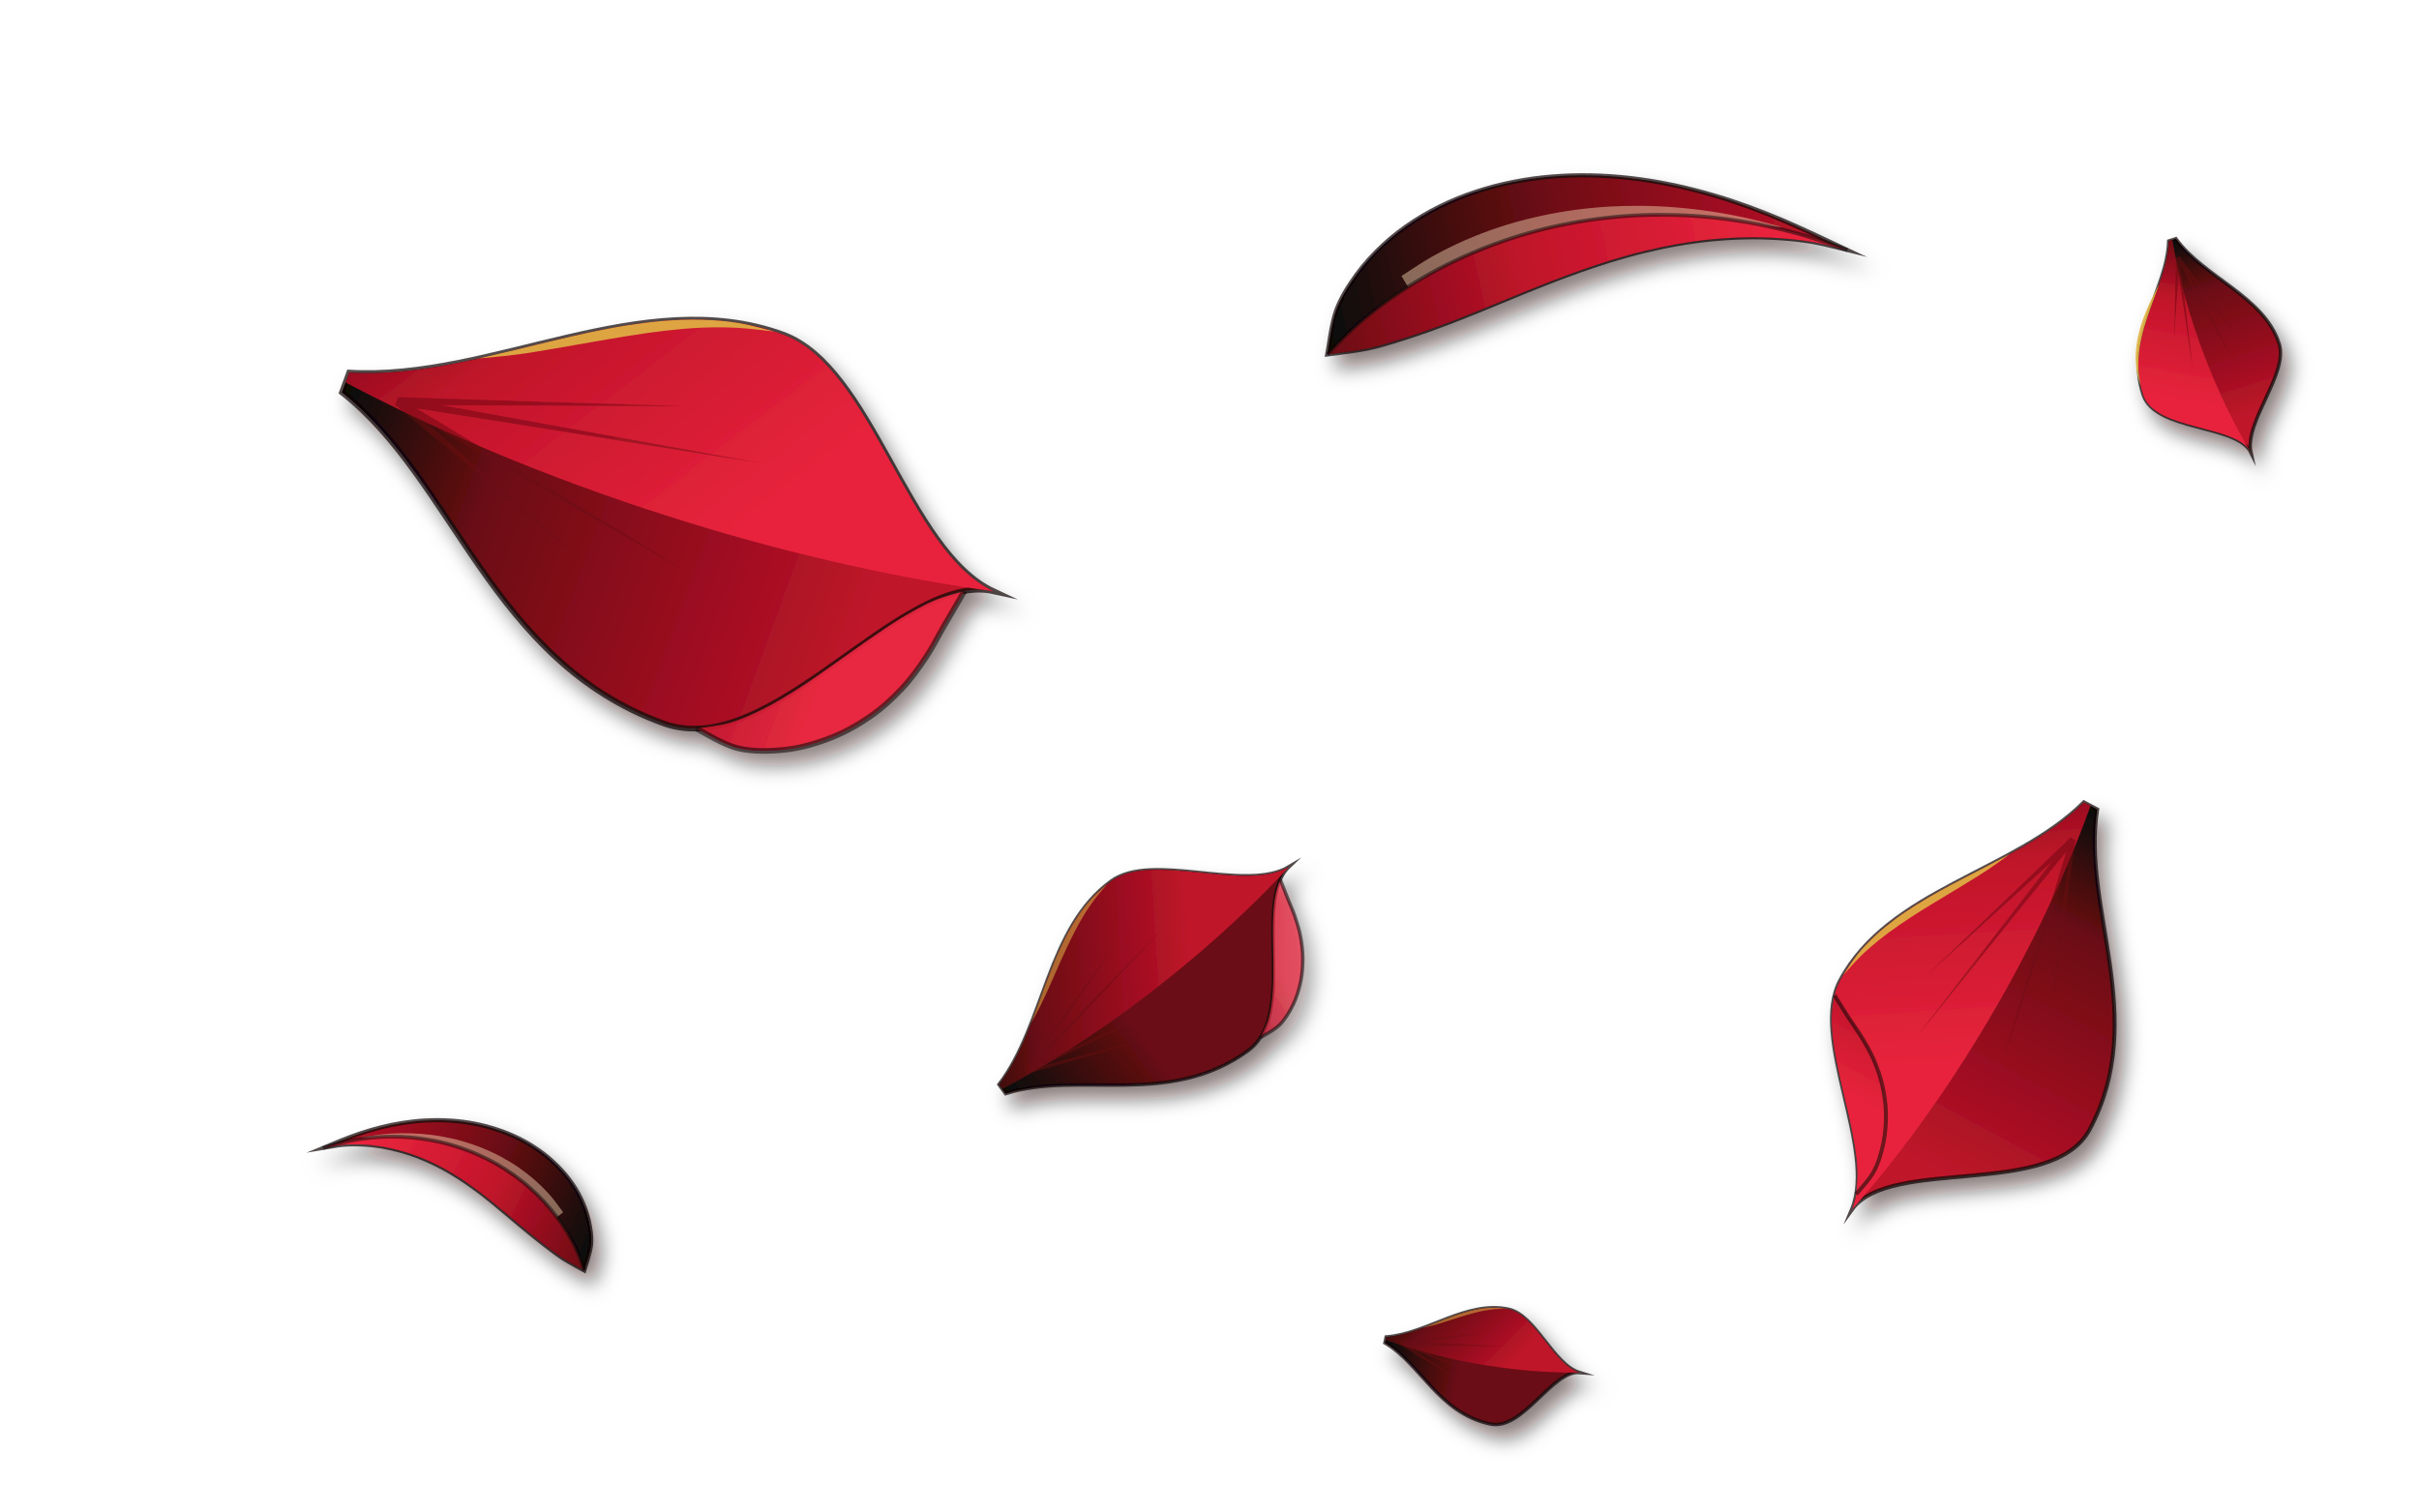
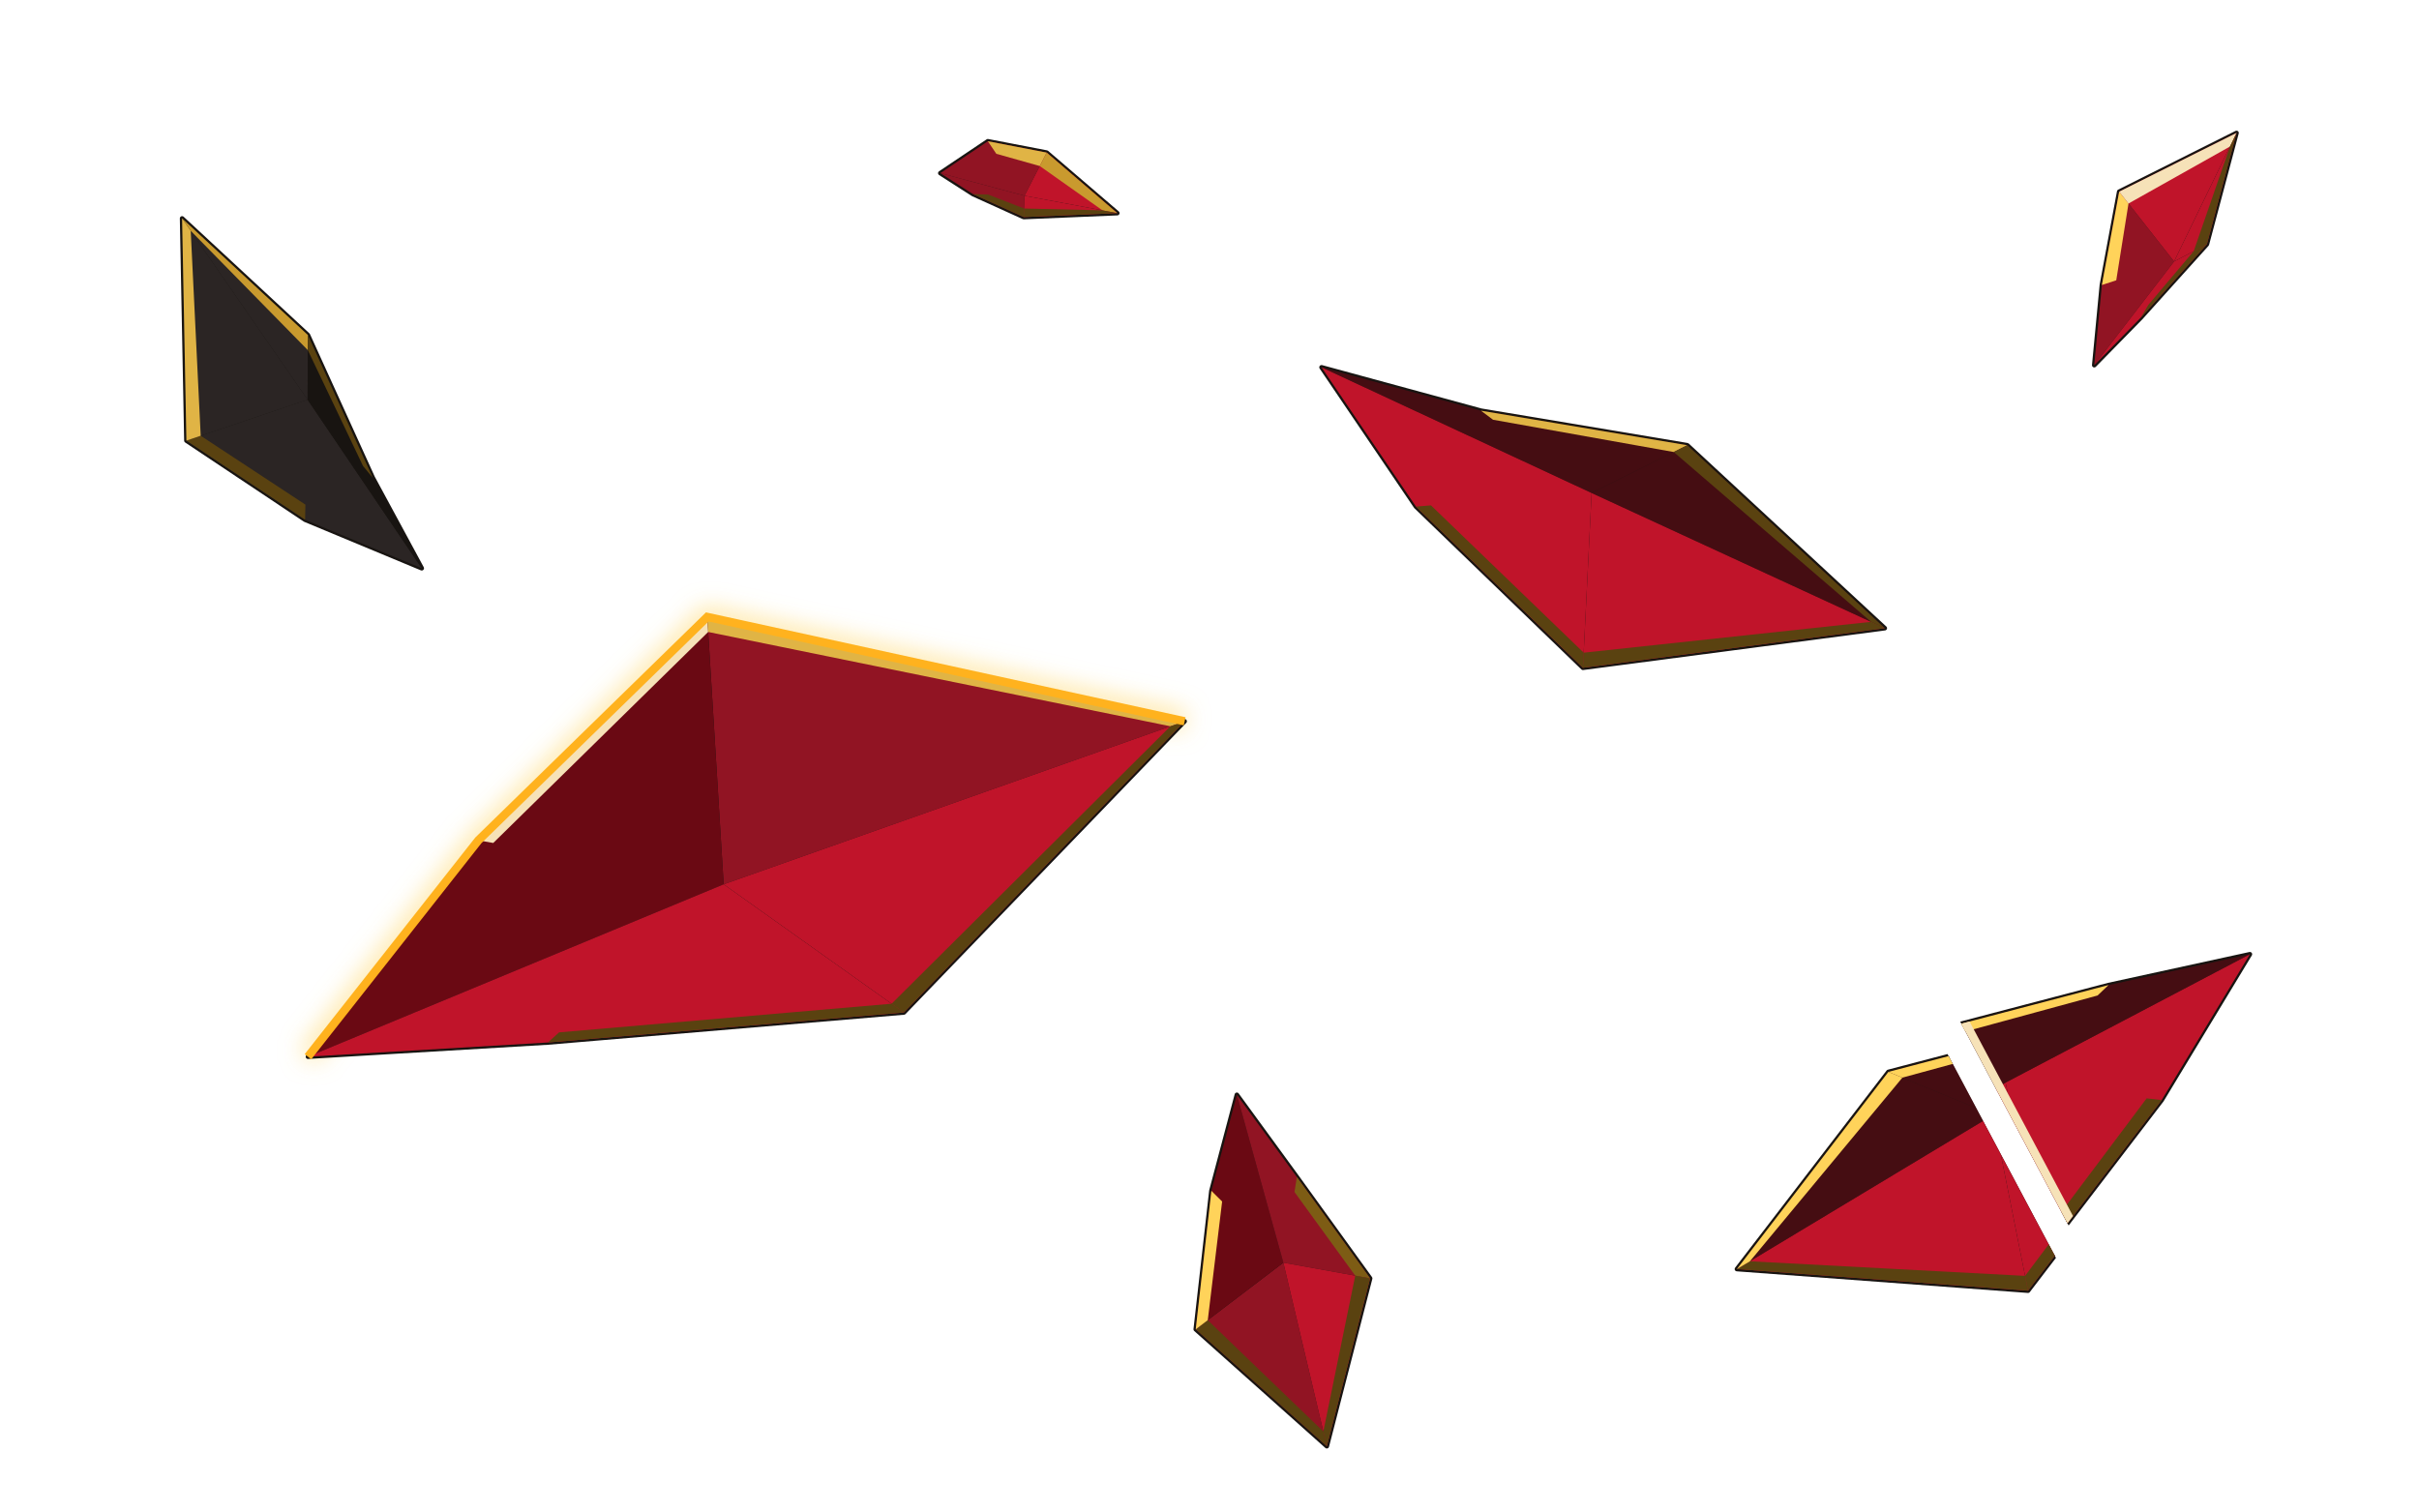
- <svg xmlns="http://www.w3.org/2000/svg" viewBox="0 0 320 200" width="320" height="200" fill="none">
+ <svg xmlns="http://www.w3.org/2000/svg" viewBox="0 0 320 200" width="320" height="200">
  <defs>
-     <linearGradient id="thornbound-petals-lit" x1="0" y1="0" x2="1" y2="0.2">
-       <stop offset="0" stop-color="#6a0913" />
-       <stop offset="0.3" stop-color="#c0142a" />
-       <stop offset="0.78" stop-color="#e8243c" />
-       <stop offset="1" stop-color="#e8243c" />
-     </linearGradient>
-     <linearGradient id="thornbound-petals-shd" x1="0" y1="0" x2="1" y2="0">
-       <stop offset="0" stop-color="#080706" />
-       <stop offset="0.25" stop-color="#6a0913" />
-       <stop offset="0.85" stop-color="#c0142a" />
-     </linearGradient>
-     <linearGradient id="thornbound-petals-litd" x1="0" y1="0" x2="1" y2="0.2">
-       <stop offset="0" stop-color="#080706" />
-       <stop offset="0.3" stop-color="#6a0913" />
-       <stop offset="0.8" stop-color="#c0142a" />
-     </linearGradient>
-     <linearGradient id="thornbound-petals-shdd" x1="0" y1="0" x2="1" y2="0">
-       <stop offset="0" stop-color="#080706" />
-       <stop offset="0.4" stop-color="#6a0913" />
-       <stop offset="1" stop-color="#6a0913" />
-     </linearGradient>
-     <linearGradient id="thornbound-petals-lip" x1="0" y1="0" x2="1" y2="0">
-       <stop offset="0" stop-color="#c0142a" />
-       <stop offset="0.5" stop-color="#e8243c" />
-       <stop offset="1" stop-color="#e8243c" />
-     </linearGradient>
-     <linearGradient id="thornbound-petals-back" x1="0" y1="0" x2="1" y2="0">
-       <stop offset="0" stop-color="#080706" />
-       <stop offset="0.45" stop-color="#6a0913" />
-       <stop offset="1" stop-color="#c0142a" />
-     </linearGradient>
-     <linearGradient id="thornbound-petals-face" x1="0" y1="0" x2="1" y2="0">
-       <stop offset="0" stop-color="#6a0913" />
-       <stop offset="0.4" stop-color="#c0142a" />
-       <stop offset="0.85" stop-color="#e8243c" />
-     </linearGradient>
-     <filter id="thornbound-petals-ds" x="-10%" y="-15%" width="125%" height="135%">
-       <feDropShadow dx="1.2" dy="1.8" stdDeviation="1.3" flood-color="#080706" flood-opacity="0.5" />
+     <filter id="thornbound-petals-glow" filterUnits="userSpaceOnUse" x="0" y="0" width="320" height="200">
+       <feGaussianBlur stdDeviation="1.6" />
    </filter>
+     <clipPath id="thornbound-petals-cut2a">
+       <path d="M170.11 -32.59L357.89 320.59L181.3 414.48L-6.48 61.3Z" />
+     </clipPath>
+     <clipPath id="thornbound-petals-cut2b">
+       <path d="M170.11 -32.59L357.89 320.59L534.48 226.7L346.7 -126.48Z" />
+     </clipPath>
+     <clipPath id="thornbound-petals-cut2p">
+       <path d="M297.63 126.26L285.96 145.56L269.96 166.49L231.45 163.63L251.49 137.54L278.93 130.34Z" />
+     </clipPath>
  </defs>
-   <g filter="url(#thornbound-petals-ds)">
-     <g transform="translate(88 66) rotate(20) translate(-45 0)">
-       <path d="M0 1.4L0-1.4C18-6.72 32.4-25.76 52.2-25.76C64.8-25.76 77.4-4.48 90-3.36C77.4-1.68 70.2 28 54.9 28C30.6 28 18 7.28 0 1.4Z" fill="url(#thornbound-petals-shd)" stroke="#080706" stroke-opacity="0.7" stroke-linejoin="miter" stroke-miterlimit="12" stroke-width="0.75" />
-       <path d="M0 0C32.4 4.48 66.6 1.79 90-3.36C77.4-4.48 64.8-25.76 52.2-25.76C32.4-25.76 18-6.72 0-1.4L0 0Z" fill="url(#thornbound-petals-lit)" />
-       <path d="M7.2-0.54L43.26-12.4L7.2 0.54ZM7.2-0.54L55.11-8.73L7.2 0.54ZM7.2-0.54L51.56 8.17L7.2 0.54ZM7.2-0.54L37.87 11.58L7.2 0.54Z" fill="#6a0913" fill-opacity="0.5" />
-       <path d="M15.47-9.01C16.18-9.47 18.29-10.85 19.7-11.78C21.11-12.71 22.52-13.67 23.93-14.59C25.34-15.52 26.75-16.45 28.18-17.34C29.61-18.22 31.04-19.09 32.5-19.89C33.95-20.68 35.41-21.45 36.9-22.12C38.39-22.79 39.9-23.41 41.44-23.92C42.98-24.43 44.53-24.87 46.13-25.17C47.73-25.47 50.2-25.64 51.02-25.74C50.22-25.54 47.8-25 46.25-24.53C44.71-24.06 43.24-23.52 41.77-22.92C40.31-22.32 38.88-21.64 37.45-20.93C36.02-20.22 34.6-19.45 33.17-18.66C31.75-17.88 30.32-17.05 28.88-16.22C27.43-15.39 25.98-14.54 24.51-13.71C23.04-12.88 21.57-12.02 20.06-11.24C18.56-10.45 16.24-9.38 15.47-9.01Z" fill="#e0b445" fill-opacity="0.9" />
-       <path d="M86.37-2.07C85.8-1.64 84.08-0.49 82.98 0.55C81.88 1.58 80.82 2.84 79.75 4.15C78.69 5.46 77.66 6.94 76.61 8.4C75.56 9.87 74.52 11.44 73.46 12.95C72.4 14.46 71.34 16.01 70.24 17.45C69.13 18.88 68.02 20.3 66.85 21.54C65.68 22.79 64.48 23.96 63.22 24.9C61.95 25.84 59.92 26.79 59.26 27.17C60.28 27.26 63.34 27.96 65.36 27.72C67.37 27.48 69.51 26.64 71.36 25.72C73.22 24.79 74.97 23.49 76.47 22.16C77.97 20.83 79.28 19.28 80.37 17.73C81.46 16.19 82.31 14.53 83.01 12.9C83.71 11.28 84.16 9.62 84.57 7.98C84.97 6.35 85.13 4.77 85.43 3.1C85.74 1.42 86.21-1.21 86.37-2.07Z" fill="url(#thornbound-petals-lip)" fill-opacity="0.95" />
-       <path d="M86.37-2.07C86.21-1.21 85.74 1.42 85.43 3.1C85.13 4.77 84.97 6.35 84.57 7.98C84.16 9.62 83.71 11.28 83.01 12.9C82.31 14.53 81.46 16.19 80.37 17.73C79.28 19.28 77.97 20.83 76.47 22.16C74.97 23.49 73.22 24.79 71.36 25.72C69.51 26.64 67.37 27.48 65.36 27.72C63.34 27.96 60.28 27.26 59.26 27.17" stroke="#080706" stroke-opacity="0.55" stroke-width="0.75" />
-     </g>
-     <g transform="translate(210 40) rotate(-12)">
-       <path d="M-35.1-0.41C-34.71-1.32-33.72-4.29-32.73-5.87C-31.73-7.45-30.46-8.71-29.16-9.9C-27.86-11.08-26.41-12.11-24.93-13C-23.44-13.9-21.85-14.65-20.24-15.27C-18.64-15.89-16.96-16.38-15.27-16.75C-13.59-17.12-11.86-17.36-10.14-17.5C-8.42-17.64-6.67-17.65-4.95-17.58C-3.23-17.51-1.5-17.32 0.2-17.06C1.9-16.8 3.59-16.44 5.24-16.01C6.89-15.58 8.53-15.07 10.12-14.5C11.71-13.93 13.28-13.29 14.8-12.6C16.33-11.91 17.82-11.16 19.27-10.38C20.73-9.6 22.14-8.76 23.52-7.9C24.9-7.04 26.24-6.14 27.55-5.23C28.86-4.31 30.12-3.36 31.38-2.42C32.64-1.48 34.48-0.06 35.1 0.41C34.41 0.08 32.34-0.99 30.92-1.57C29.49-2.14 28.02-2.62 26.54-3.04C25.07-3.46 23.57-3.81 22.08-4.09C20.59-4.38 19.08-4.59 17.59-4.76C16.09-4.92 14.6-5.02 13.11-5.07C11.63-5.12 10.15-5.11 8.68-5.07C7.22-5.03 5.76-4.93 4.32-4.81C2.89-4.69 1.46-4.52 0.05-4.34C-1.36-4.16-2.76-3.94-4.14-3.72C-5.53-3.5-6.9-3.25-8.27-3.01C-9.64-2.76-11-2.5-12.37-2.26C-13.73-2.01-15.09-1.76-16.48-1.53C-17.86-1.3-19.24-1.07-20.67-0.88C-22.1-0.68-23.54-0.5-25.04-0.36C-26.55-0.23-28.04-0.05-29.72-0.06C-31.4-0.07-34.21-0.35-35.1-0.41Z" fill="url(#thornbound-petals-back)" stroke="#080706" stroke-opacity="0.7" stroke-linejoin="miter" stroke-miterlimit="12" stroke-width="0.55" />
-       <path d="M-35.1-0.41C-34.46-0.83-32.56-2.18-31.22-2.96C-29.89-3.75-28.5-4.47-27.1-5.13C-25.7-5.79-24.26-6.4-22.8-6.94C-21.34-7.49-19.86-7.97-18.36-8.4C-16.86-8.83-15.34-9.19-13.82-9.5C-12.29-9.81-10.75-10.06-9.2-10.25C-7.66-10.44-6.1-10.58-4.55-10.65C-2.99-10.73-1.43-10.74 0.12-10.7C1.68-10.66 3.24-10.56 4.78-10.41C6.33-10.26 7.87-10.05 9.4-9.79C10.93-9.52 12.45-9.2 13.96-8.83C15.46-8.47 16.96-8.04 18.43-7.57C19.9-7.1 21.36-6.57 22.8-6C24.24-5.43 25.65-4.8 27.05-4.13C28.44-3.47 29.81-2.75 31.15-1.99C32.49-1.24 34.45 0.01 35.1 0.41C34.41 0.08 32.34-0.99 30.92-1.57C29.49-2.14 28.02-2.62 26.54-3.04C25.07-3.46 23.57-3.81 22.08-4.09C20.59-4.38 19.08-4.59 17.59-4.76C16.09-4.92 14.6-5.02 13.11-5.07C11.63-5.12 10.15-5.11 8.68-5.07C7.22-5.03 5.76-4.93 4.32-4.81C2.89-4.69 1.46-4.52 0.05-4.34C-1.36-4.16-2.76-3.94-4.14-3.72C-5.53-3.5-6.9-3.25-8.27-3.01C-9.64-2.76-11-2.5-12.37-2.26C-13.73-2.01-15.09-1.76-16.48-1.53C-17.86-1.3-19.24-1.07-20.67-0.88C-22.1-0.68-23.54-0.5-25.04-0.36C-26.55-0.23-28.04-0.05-29.72-0.06C-31.4-0.07-34.21-0.35-35.1-0.41Z" fill="url(#thornbound-petals-face)" />
-       <path d="M-23.35-8.52C-22.6-8.8-20.38-9.71-18.85-10.19C-17.32-10.66-15.76-11.06-14.2-11.39C-12.63-11.71-11.04-11.96-9.45-12.14C-7.85-12.32-6.25-12.42-4.65-12.45C-3.05-12.49-1.45-12.45 0.14-12.36C1.74-12.26 3.33-12.09 4.9-11.87C6.47-11.64 8.04-11.35 9.59-11.01C11.13-10.67 12.67-10.27 14.18-9.81C15.69-9.36 17.18-8.85 18.65-8.3C20.12-7.75 21.57-7.14 22.99-6.49C24.41-5.85 26.48-4.76 27.18-4.42C26.34-4.45 24.24-5.43 22.8-6C21.36-6.57 19.9-7.1 18.43-7.57C16.96-8.04 15.46-8.47 13.96-8.83C12.45-9.2 10.93-9.52 9.4-9.79C7.87-10.05 6.33-10.26 4.78-10.41C3.24-10.56 1.68-10.66 0.12-10.7C-1.43-10.74-2.99-10.73-4.55-10.65C-6.1-10.58-7.66-10.44-9.2-10.25C-10.75-10.06-12.29-9.81-13.82-9.5C-15.34-9.19-16.86-8.83-18.36-8.4C-19.86-7.97-22.06-7.18-22.8-6.94Z" fill="#f6e2b8" fill-opacity="0.45" />
-       <path d="M-35.1-0.41C-34.46-0.83-32.56-2.18-31.22-2.96C-29.89-3.75-28.5-4.47-27.1-5.13C-25.7-5.79-24.26-6.4-22.8-6.94C-21.34-7.49-19.86-7.97-18.36-8.4C-16.86-8.83-15.34-9.19-13.82-9.5C-12.29-9.81-10.75-10.06-9.2-10.25C-7.66-10.44-6.1-10.58-4.55-10.65C-2.99-10.73-1.43-10.74 0.12-10.7C1.68-10.66 3.24-10.56 4.78-10.41C6.33-10.26 7.87-10.05 9.4-9.79C10.93-9.52 12.45-9.2 13.96-8.83C15.46-8.47 16.96-8.04 18.43-7.57C19.9-7.1 21.36-6.57 22.8-6C24.24-5.43 25.65-4.8 27.05-4.13C28.44-3.47 29.81-2.75 31.15-1.99C32.49-1.24 34.45 0.01 35.1 0.41" stroke="#080706" stroke-opacity="0.5" stroke-width="0.5" />
-     </g>
-     <g transform="translate(262 134) rotate(118) scale(1 -1) translate(-31 0)">
-       <path d="M0 1L0-1C12.4-4.8 22.32-18.4 35.96-18.4C44.64-18.4 53.32-3.6 62-2.8C53.32-1.6 48.36 20 37.82 20C21.08 20 12.4 5.2 0 1Z" fill="url(#thornbound-petals-shd)" stroke="#080706" stroke-opacity="0.7" stroke-linejoin="miter" stroke-miterlimit="12" stroke-width="0.52" />
-       <path d="M0 0C22.32 3.2 45.88 1.16 62-2.8C53.32-3.6 44.64-18.4 35.96-18.4C22.32-18.4 12.4-4.8 0-1L0 0Z" fill="url(#thornbound-petals-lit)" />
-       <path d="M4.96-0.37L29.8-8.54L4.96 0.37ZM4.96-0.37L37.97-6.01L4.96 0.37ZM4.96-0.37L35.52 5.63L4.96 0.37ZM4.96-0.37L26.09 7.98L4.96 0.37Z" fill="#6a0913" fill-opacity="0.5" />
-       <path d="M10.66-6.43C11.14-6.76 12.6-7.75 13.57-8.41C14.54-9.08 15.51-9.76 16.48-10.42C17.46-11.08 18.43-11.75 19.41-12.38C20.4-13.01 21.38-13.63 22.39-14.2C23.39-14.77 24.4-15.32 25.42-15.8C26.45-16.28 27.49-16.72 28.55-17.09C29.61-17.45 30.68-17.76 31.78-17.98C32.88-18.19 34.58-18.32 35.15-18.38C34.6-18.24 32.93-17.86 31.87-17.52C30.81-17.19 29.8-16.8 28.79-16.37C27.79-15.94 26.81-15.46 25.82-14.95C24.84-14.45 23.87-13.9 22.88-13.34C21.9-12.78 20.92-12.18 19.92-11.59C18.93-11 17.93-10.39 16.91-9.8C15.9-9.2 14.88-8.59 13.84-8.03C12.79-7.47 11.19-6.7 10.66-6.43Z" fill="#e0b445" fill-opacity="0.9" />
-       <path d="M38.04-18.13C38.5-17.95 39.87-17.52 40.78-17.06C41.69-16.6 42.6-16 43.51-15.37C44.42-14.73 45.33-13.99 46.25-13.25C47.16-12.5 48.07-11.69 48.98-10.9C49.89-10.11 50.8-9.29 51.71-8.53C52.63-7.76 53.54-7 54.45-6.33C55.36-5.65 56.27-5.01 57.18-4.5C58.09-3.99 59.46-3.45 59.92-3.25C59.28-3.14 57.38-2.59 56.09-2.6C54.8-2.61 53.42-2.91 52.17-3.28C50.92-3.65 49.68-4.22 48.58-4.83C47.48-5.45 46.46-6.21 45.55-6.99C44.65-7.77 43.86-8.64 43.15-9.52C42.45-10.4 41.87-11.33 41.31-12.26C40.74-13.2 40.32-14.14 39.77-15.12C39.23-16.09 38.33-17.63 38.04-18.13Z" fill="url(#thornbound-petals-lip)" fill-opacity="0.95" />
-       <path d="M38.04-18.13C38.33-17.63 39.23-16.09 39.77-15.12C40.32-14.14 40.74-13.2 41.31-12.26C41.87-11.33 42.45-10.4 43.15-9.52C43.86-8.64 44.65-7.77 45.55-6.99C46.46-6.21 47.48-5.45 48.58-4.83C49.68-4.22 50.92-3.65 52.17-3.28C53.42-2.91 54.8-2.61 56.09-2.6C57.38-2.59 59.28-3.14 59.92-3.25" stroke="#080706" stroke-opacity="0.55" stroke-width="0.52" />
-     </g>
-     <g transform="translate(152 130) rotate(-36) translate(-24 0)">
-       <path d="M0 0.75L0-0.75C9.6-3.6 17.28-13.8 27.84-13.8C34.56-13.8 41.28-2.1 48-1.5C41.28-0.6 37.44 15 29.28 15C16.32 15 9.6 3.9 0 0.75Z" fill="url(#thornbound-petals-shdd)" stroke="#080706" stroke-opacity="0.7" stroke-linejoin="miter" stroke-miterlimit="12" stroke-width="0.45" />
-       <path d="M0 0C17.28 2.4 35.52 1.05 48-1.5C41.28-2.1 34.56-13.8 27.84-13.8C17.28-13.8 9.6-3.6 0-0.75L0 0Z" fill="url(#thornbound-petals-litd)" />
-       <path d="M3.84-0.29L23.07-6.62L3.84 0.29ZM3.84-0.29L29.39-4.66L3.84 0.29ZM3.84-0.29L27.5 4.36L3.84 0.29ZM3.84-0.29L20.2 6.17L3.84 0.29Z" fill="#6a0913" fill-opacity="0.5" />
-       <path d="M8.25-4.83C8.63-5.07 9.76-5.81 10.51-6.31C11.26-6.81 12.01-7.32 12.76-7.82C13.52-8.31 14.27-8.81 15.03-9.29C15.79-9.76 16.56-10.23 17.33-10.65C18.11-11.08 18.89-11.49 19.68-11.85C20.48-12.21 21.28-12.54 22.1-12.82C22.92-13.09 23.75-13.32 24.6-13.48C25.45-13.64 26.78-13.74 27.21-13.79C26.79-13.68 25.49-13.39 24.67-13.14C23.85-12.89 23.06-12.6 22.28-12.28C21.5-11.96 20.74-11.59 19.98-11.21C19.21-10.83 18.46-10.42 17.7-10C16.93-9.58 16.17-9.13 15.4-8.69C14.63-8.25 13.86-7.79 13.08-7.34C12.29-6.9 11.51-6.44 10.7-6.02C9.9-5.6 8.66-5.02 8.25-4.83Z" fill="#e0b445" fill-opacity="0.55" />
-       <path d="M46.06-0.82C45.76-0.59 44.84 0.01 44.26 0.56C43.67 1.11 43.1 1.77 42.54 2.46C41.97 3.15 41.42 3.93 40.86 4.7C40.3 5.47 39.75 6.3 39.18 7.09C38.61 7.88 38.05 8.7 37.46 9.45C36.87 10.2 36.28 10.95 35.65 11.61C35.03 12.26 34.39 12.88 33.72 13.37C33.04 13.86 31.96 14.36 31.61 14.56C32.12 14.58 33.68 14.85 34.7 14.69C35.72 14.52 36.8 14.06 37.74 13.56C38.68 13.05 39.57 12.37 40.34 11.66C41.11 10.96 41.79 10.14 42.37 9.33C42.95 8.52 43.42 7.65 43.82 6.8C44.21 5.96 44.5 5.1 44.76 4.25C45.02 3.41 45.17 2.6 45.39 1.75C45.61 0.91 45.95-0.39 46.06-0.82Z" fill="url(#thornbound-petals-lip)" fill-opacity="0.7" />
-       <path d="M46.06-0.82C45.95-0.39 45.61 0.91 45.39 1.75C45.17 2.6 45.02 3.41 44.76 4.25C44.5 5.1 44.21 5.96 43.82 6.8C43.42 7.65 42.95 8.52 42.37 9.33C41.79 10.14 41.11 10.96 40.34 11.66C39.57 12.37 38.68 13.05 37.74 13.56C36.8 14.06 35.72 14.52 34.7 14.69C33.68 14.85 32.12 14.58 31.61 14.56" stroke="#080706" stroke-opacity="0.55" stroke-width="0.45" />
-     </g>
-     <g transform="translate(60 160) rotate(206) scale(1 -1)">
-       <path d="M-19.08-0.3C-18.97-0.88-18.79-2.74-18.4-3.77C-18.01-4.8-17.38-5.66-16.74-6.48C-16.09-7.29-15.32-8.02-14.51-8.66C-13.7-9.3-12.81-9.85-11.89-10.31C-10.97-10.77-9.99-11.14-9-11.43C-8.02-11.73-6.99-11.93-5.97-12.05C-4.95-12.18-3.9-12.22-2.88-12.19C-1.85-12.16-0.82-12.05 0.19-11.88C1.19-11.72 2.19-11.48 3.16-11.19C4.13-10.9 5.07-10.55 5.99-10.15C6.9-9.76 7.79-9.31 8.65-8.83C9.5-8.35 10.32-7.82 11.11-7.27C11.9-6.72 12.65-6.14 13.37-5.53C14.09-4.93 14.77-4.3 15.43-3.66C16.09-3.02 16.71-2.35 17.32-1.69C17.92-1.03 18.79-0.03 19.08 0.3C18.72 0.05 17.68-0.77 16.94-1.22C16.19-1.67 15.4-2.06 14.61-2.4C13.82-2.75 13-3.04 12.19-3.29C11.37-3.53 10.54-3.73 9.71-3.88C8.89-4.04 8.06-4.15 7.24-4.22C6.42-4.29 5.6-4.32 4.79-4.32C3.98-4.32 3.18-4.28 2.39-4.21C1.6-4.15 0.83-4.05 0.06-3.94C-0.7-3.83-1.46-3.69-2.2-3.55C-2.95-3.4-3.68-3.23-4.41-3.06C-5.14-2.89-5.85-2.71-6.58-2.53C-7.31-2.35-8.02-2.16-8.76-1.98C-9.49-1.8-10.23-1.62-11-1.45C-11.76-1.27-12.54-1.1-13.36-0.94C-14.19-0.78-15-0.6-15.96-0.49C-16.91-0.38-18.56-0.33-19.08-0.3Z" fill="url(#thornbound-petals-back)" stroke="#080706" stroke-opacity="0.7" stroke-linejoin="miter" stroke-miterlimit="12" stroke-width="0.55" />
-       <path d="M-19.08-0.3C-18.76-0.6-17.85-1.56-17.18-2.13C-16.5-2.7-15.79-3.22-15.05-3.71C-14.31-4.2-13.54-4.65-12.75-5.05C-11.97-5.46-11.15-5.82-10.32-6.15C-9.5-6.47-8.65-6.75-7.79-6.98C-6.94-7.22-6.06-7.41-5.19-7.56C-4.31-7.7-3.42-7.81-2.54-7.87C-1.65-7.93-0.76-7.94 0.12-7.91C1.01-7.89 1.9-7.81 2.77-7.7C3.65-7.59 4.53-7.43 5.39-7.24C6.25-7.04 7.1-6.8 7.94-6.52C8.78-6.25 9.61-5.93 10.41-5.58C11.22-5.23 12.01-4.83 12.78-4.41C13.55-3.98 14.3-3.52 15.02-3.03C15.75-2.54 16.45-2.01 17.13-1.45C17.8-0.9 18.76 0.01 19.08 0.3C18.72 0.05 17.68-0.77 16.94-1.22C16.19-1.67 15.4-2.06 14.61-2.4C13.82-2.75 13-3.04 12.19-3.29C11.37-3.53 10.54-3.73 9.71-3.88C8.89-4.04 8.06-4.15 7.24-4.22C6.42-4.29 5.6-4.32 4.79-4.32C3.98-4.32 3.18-4.28 2.39-4.21C1.6-4.15 0.83-4.05 0.06-3.94C-0.7-3.83-1.46-3.69-2.2-3.55C-2.95-3.4-3.68-3.23-4.41-3.06C-5.14-2.89-5.85-2.71-6.58-2.53C-7.31-2.35-8.02-2.16-8.76-1.98C-9.49-1.8-10.23-1.62-11-1.45C-11.76-1.27-12.54-1.1-13.36-0.94C-14.19-0.78-15-0.6-15.96-0.49C-16.91-0.38-18.56-0.33-19.08-0.3Z" fill="url(#thornbound-petals-face)" />
-       <path d="M-13.21-5.99C-12.8-6.2-11.58-6.87-10.73-7.23C-9.88-7.59-9-7.89-8.11-8.14C-7.22-8.39-6.3-8.58-5.39-8.73C-4.48-8.87-3.55-8.95-2.63-8.99C-1.71-9.03-0.78-9.01 0.14-8.95C1.06-8.88 1.97-8.77 2.87-8.61C3.78-8.45 4.67-8.24 5.55-7.99C6.42-7.75 7.28-7.45 8.13-7.12C8.97-6.79 9.79-6.42 10.59-6.02C11.39-5.62 12.18-5.17 12.93-4.7C13.69-4.23 14.76-3.44 15.13-3.19C14.65-3.26 13.55-3.98 12.78-4.41C12.01-4.83 11.22-5.23 10.41-5.58C9.61-5.93 8.78-6.25 7.94-6.52C7.1-6.8 6.25-7.04 5.39-7.24C4.53-7.43 3.65-7.59 2.77-7.7C1.9-7.81 1.01-7.89 0.12-7.91C-0.76-7.94-1.65-7.93-2.54-7.87C-3.42-7.81-4.31-7.7-5.19-7.56C-6.06-7.41-6.94-7.22-7.79-6.98C-8.65-6.75-9.5-6.47-10.32-6.15C-11.15-5.82-12.35-5.24-12.75-5.05Z" fill="#f6e2b8" fill-opacity="0.45" />
-       <path d="M-19.08-0.3C-18.76-0.6-17.85-1.56-17.18-2.13C-16.5-2.7-15.79-3.22-15.05-3.71C-14.31-4.2-13.54-4.65-12.75-5.05C-11.97-5.46-11.15-5.82-10.32-6.15C-9.5-6.47-8.65-6.75-7.79-6.98C-6.94-7.22-6.06-7.41-5.19-7.56C-4.31-7.7-3.42-7.81-2.54-7.87C-1.65-7.93-0.76-7.94 0.12-7.91C1.01-7.89 1.9-7.81 2.77-7.7C3.65-7.59 4.53-7.43 5.39-7.24C6.25-7.04 7.1-6.8 7.94-6.52C8.78-6.25 9.61-5.93 10.41-5.58C11.22-5.23 12.01-4.83 12.78-4.41C13.55-3.98 14.3-3.52 15.02-3.03C15.75-2.54 16.45-2.01 17.13-1.45C17.8-0.9 18.76 0.01 19.08 0.3" stroke="#080706" stroke-opacity="0.5" stroke-width="0.5" />
-     </g>
-     <g transform="translate(292 46) rotate(72) translate(-15 0)">
-       <path d="M0 0.5L0-0.5C6-2.4 10.8-9.2 17.4-9.2C21.6-9.2 25.8-1.6 30-1.2C25.8-0.6 23.4 10 18.3 10C10.2 10 6 2.6 0 0.5Z" fill="url(#thornbound-petals-shd)" stroke="#080706" stroke-opacity="0.7" stroke-linejoin="miter" stroke-miterlimit="12" stroke-width="0.45" />
-       <path d="M0 0C10.8 1.6 22.2 0.64 30-1.2C25.8-0.6 23.4 10 18.3 10C10.2 10 6 2.6 0 0.5L0 0Z" fill="url(#thornbound-petals-lit)" />
-       <path d="M2.4-0.25L14.42-4.13L2.4 0.25ZM2.4-0.25L18.37-2.91L2.4 0.25ZM2.4-0.25L17.19 2.72L2.4 0.25ZM2.4-0.25L12.62 3.86L2.4 0.25Z" fill="#6a0913" fill-opacity="0.5" />
-       <path d="M17.11 9.95C16.81 9.9 15.88 9.78 15.3 9.65C14.72 9.51 14.16 9.33 13.61 9.12C13.06 8.91 12.54 8.67 12.03 8.41C11.51 8.14 11.02 7.85 10.53 7.55C10.05 7.24 9.57 6.92 9.11 6.58C8.64 6.25 8.19 5.9 7.73 5.56C7.28 5.21 6.84 4.86 6.39 4.51C5.95 4.16 5.29 3.65 5.07 3.48C5.26 3.68 5.84 4.29 6.25 4.69C6.66 5.09 7.07 5.48 7.5 5.86C7.93 6.24 8.37 6.61 8.83 6.97C9.29 7.32 9.77 7.66 10.27 7.97C10.76 8.28 11.28 8.57 11.81 8.82C12.35 9.07 12.9 9.3 13.47 9.47C14.05 9.65 14.64 9.79 15.25 9.87C15.85 9.95 16.8 9.93 17.11 9.95Z" fill="#e0b445" fill-opacity="0.9" />
-     </g>
-     <g transform="translate(196 180) rotate(12) translate(-13 0)">
-       <path d="M0 0.4L0-0.4C5.2-1.92 9.36-7.36 15.08-7.36C18.72-7.36 22.36-1.44 26-1.12C22.36-0.64 20.28 8 15.86 8C8.84 8 5.2 2.08 0 0.4Z" fill="url(#thornbound-petals-shdd)" stroke="#080706" stroke-opacity="0.7" stroke-linejoin="miter" stroke-miterlimit="12" stroke-width="0.45" />
-       <path d="M0 0C9.36 1.28 19.24 0.46 26-1.12C22.36-1.44 18.72-7.36 15.08-7.36C9.36-7.36 5.2-1.92 0-0.4L0 0Z" fill="url(#thornbound-petals-litd)" />
-       <path d="M2.08-0.25L12.5-3.58L2.08 0.25ZM2.08-0.25L15.92-2.52L2.08 0.25ZM2.08-0.25L14.89 2.36L2.08 0.25ZM2.08-0.25L10.94 3.34L2.08 0.25Z" fill="#6a0913" fill-opacity="0.5" />
-       <path d="M4.47-2.57C4.67-2.71 5.28-3.1 5.69-3.36C6.1-3.63 6.5-3.9 6.91-4.17C7.32-4.43 7.73-4.7 8.14-4.95C8.55-5.21 8.97-5.45 9.39-5.68C9.81-5.91 10.23-6.13 10.66-6.32C11.09-6.51 11.53-6.69 11.97-6.84C12.42-6.98 12.87-7.1 13.33-7.19C13.79-7.28 14.5-7.33 14.74-7.35C14.51-7.3 13.81-7.14 13.36-7.01C12.92-6.87 12.49-6.72 12.07-6.55C11.64-6.38 11.23-6.18 10.82-5.98C10.4-5.78 9.99-5.55 9.58-5.33C9.17-5.11 8.76-4.87 8.34-4.63C7.92-4.4 7.5-4.15 7.08-3.92C6.65-3.68 6.23-3.43 5.79-3.21C5.36-2.99 4.69-2.68 4.47-2.57Z" fill="#e0b445" fill-opacity="0.55" />
+   <path fill="none" stroke="#ffd35a" stroke-width="2.4" opacity="0.6" filter="url(#thornbound-petals-glow)" d="M40.74 139.82L63.28 111.19L93.56 81.63L156.71 95.44" />
+   <path fill="#181411" stroke="#181411" stroke-width="0.6" stroke-linejoin="round" d="M40.74 139.82L63.28 111.19L93.56 81.63L156.71 95.44L119.57 133.97L72.48 137.94Z" />
+   <path fill="#c0142a" fill-opacity="0.72" d="M95.73 117.01L93.56 81.63L156.71 95.44Z" />
+   <path fill="#6a0913" d="M40.74 139.82L63.28 111.19L93.56 81.63L95.73 117.01Z" />
+   <path fill="#c0142a" d="M95.73 117.01L156.71 95.44L119.57 133.97Z" />
+   <path fill="#c0142a" d="M40.74 139.82L95.73 117.01L119.57 133.97L72.48 137.94Z" />
+   <path fill="#f6e2b8" d="M63.28 111.19L93.56 81.63L93.68 83.62L65.25 111.54Z" />
+   <path fill="#e0b445" d="M93.56 81.63L156.71 95.44L154.83 96.1L93.68 83.62Z" />
+   <path fill="#5a4210" d="M156.71 95.44L119.57 133.97L117.95 132.81L154.83 96.1Z" />
+   <path fill="#5a4210" d="M119.57 133.97L72.48 137.94L73.96 136.6L117.95 132.81Z" />
+   <path fill="none" stroke="#ffb21e" stroke-width="1.1" d="M40.74 139.82L63.28 111.19L93.56 81.63L156.71 95.44" />
+   <path fill="#181411" stroke="#181411" stroke-width="0.6" stroke-linejoin="round" d="M174.82 48.6L195.91 54.34L223.2 58.91L249.33 83.12L209.4 88.36L187.31 67.03Z" />
+   <path fill="#c0142a" d="M210.55 65.23L249.33 83.12L209.4 88.36Z" />
+   <path fill="#c0142a" d="M174.82 48.6L210.55 65.23L209.4 88.36L187.31 67.03Z" />
+   <path fill="#6a0913" fill-opacity="0.55" d="M210.55 65.23L223.2 58.91L249.33 83.12Z" />
+   <path fill="#6a0913" fill-opacity="0.55" d="M174.82 48.6L195.91 54.34L223.2 58.91L210.55 65.23Z" />
+   <path fill="#e0b445" d="M195.91 54.34L223.2 58.91L221.41 59.81L197.51 55.54Z" />
+   <path fill="#5a4210" d="M223.2 58.91L249.33 83.12L247.52 82.28L221.41 59.81Z" />
+   <path fill="#5a4210" d="M249.33 83.12L209.4 88.36L209.5 86.36L247.52 82.28Z" />
+   <path fill="#5a4210" d="M209.4 88.36L187.31 67.03L189.3 66.87L209.5 86.36Z" />
+   <g clip-path="url(#thornbound-petals-cut2b)">
+     <path fill="#181411" stroke="#181411" stroke-width="0.6" stroke-linejoin="round" d="M297.63 126.26L285.96 145.56L269.96 166.49L231.45 163.63L251.49 137.54L278.93 130.34Z" />
+     <path fill="#c0142a" d="M265.32 143.24L269.96 166.49L231.45 163.63Z" />
+     <path fill="#c0142a" d="M297.63 126.26L285.96 145.56L269.96 166.49L265.32 143.24Z" />
+     <path fill="#6a0913" fill-opacity="0.55" d="M265.32 143.24L231.45 163.63L251.49 137.54Z" />
+     <path fill="#6a0913" fill-opacity="0.55" d="M297.63 126.26L265.32 143.24L251.49 137.54L278.93 130.34Z" />
+     <path fill="#5a4210" d="M285.96 145.56L269.96 166.49L269.57 164.53L283.97 145.33Z" />
+     <path fill="#5a4210" d="M269.96 166.49L231.45 163.63L233.17 162.6L269.57 164.53Z" />
+     <path fill="#ffd35a" d="M231.45 163.63L251.49 137.54L253.34 138.3L233.17 162.6Z" />
+     <path fill="#ffd35a" d="M251.49 137.54L278.93 130.34L277.48 131.72L253.34 138.3Z" />
+   </g>
+   <g transform="translate(-1.68 4.29)">
+     <g clip-path="url(#thornbound-petals-cut2a)">
+       <path fill="#181411" stroke="#181411" stroke-width="0.6" stroke-linejoin="round" d="M297.63 126.26L285.96 145.56L269.96 166.49L231.45 163.63L251.49 137.54L278.93 130.34Z" />
+       <path fill="#c0142a" d="M265.32 143.24L269.96 166.49L231.45 163.63Z" />
+       <path fill="#c0142a" d="M297.63 126.26L285.96 145.56L269.96 166.49L265.32 143.24Z" />
+       <path fill="#6a0913" fill-opacity="0.55" d="M265.32 143.24L231.45 163.63L251.49 137.54Z" />
+       <path fill="#6a0913" fill-opacity="0.55" d="M297.63 126.26L265.32 143.24L251.49 137.54L278.93 130.34Z" />
+       <path fill="#5a4210" d="M285.96 145.56L269.96 166.49L269.57 164.53L283.97 145.33Z" />
+       <path fill="#5a4210" d="M269.96 166.49L231.45 163.63L233.17 162.6L269.57 164.53Z" />
+       <path fill="#ffd35a" d="M231.45 163.63L251.49 137.54L253.34 138.3L233.17 162.6Z" />
+       <path fill="#ffd35a" d="M251.49 137.54L278.93 130.34L277.48 131.72L253.34 138.3Z" />
    </g>
  </g>
+   <g clip-path="url(#thornbound-petals-cut2p)">
+     <g clip-path="url(#thornbound-petals-cut2b)">
+       <path fill="none" stroke="#f6e2b8" stroke-width="2.2" d="M249.92 117.51L278.08 170.49" />
+     </g>
+   </g>
+   <path fill="#181411" stroke="#181411" stroke-width="0.6" stroke-linejoin="round" d="M55.79 75.19L40.36 68.77L24.66 58.3L24.09 28.9L40.73 44.33L49.31 63.21Z" />
+   <path fill="#2b2524" d="M55.79 75.19L40.36 68.77L24.66 58.3L40.69 52.88Z" />
+   <path fill="#2b2524" d="M40.69 52.88L24.66 58.3L24.09 28.9Z" />
+   <path fill="#2b2524" d="M40.69 52.88L24.09 28.9L40.73 44.33Z" />
+   <path fill="#181411" d="M55.79 75.19L40.69 52.88L40.73 44.33L49.31 63.21Z" />
+   <path fill="#5a4210" d="M40.36 68.77L24.66 58.3L26.55 57.66L40.4 66.77Z" />
+   <path fill="#e0b445" d="M24.66 58.3L24.09 28.9L25.23 30.54L26.55 57.66Z" />
+   <path fill="#c99a2e" d="M24.09 28.9L40.73 44.33L40.72 46.33L25.23 30.54Z" />
+   <path fill="#5a4210" d="M40.73 44.33L49.31 63.21L48.03 61.67L40.72 46.33Z" />
+   <path fill="#181411" stroke="#181411" stroke-width="0.6" stroke-linejoin="round" d="M163.62 144.86L171.56 155.74L181.25 169.15L175.52 191.36L158.18 175.89L160.25 157.57Z" />
+   <path fill="#c0142a" fill-opacity="0.72" d="M169.77 167.07L175.52 191.36L158.18 175.89Z" />
+   <path fill="#6a0913" d="M163.62 144.86L169.77 167.07L158.18 175.89L160.25 157.57Z" />
+   <path fill="#c0142a" d="M169.77 167.07L181.25 169.15L175.52 191.36Z" />
+   <path fill="#c0142a" fill-opacity="0.72" d="M163.62 144.86L171.56 155.74L181.25 169.15L169.77 167.07Z" />
+   <path fill="#7d5c14" d="M171.56 155.74L181.25 169.15L179.28 168.79L171.24 157.72Z" />
+   <path fill="#5a4210" d="M181.25 169.15L175.52 191.36L175.06 189.41L179.28 168.79Z" />
+   <path fill="#5a4210" d="M175.52 191.36L158.18 175.89L159.77 174.68L175.06 189.41Z" />
+   <path fill="#ffd35a" d="M158.18 175.89L160.25 157.57L161.67 158.98L159.77 174.68Z" />
+   <path fill="#181411" stroke="#181411" stroke-width="0.6" stroke-linejoin="round" d="M277.04 48.32L278.05 37.71L280.34 25.36L295.86 17.59L291.94 32.32L283.19 42.04Z" />
+   <path fill="#c0142a" d="M287.6 34.6L280.34 25.36L295.86 17.59Z" />
+   <path fill="#c0142a" fill-opacity="0.72" d="M277.04 48.32L278.05 37.71L280.34 25.36L287.6 34.6Z" />
+   <path fill="#c0142a" d="M287.6 34.6L295.86 17.59L291.94 32.32Z" />
+   <path fill="#c0142a" d="M277.04 48.32L287.6 34.6L291.94 32.32L283.19 42.04Z" />
+   <path fill="#ffd35a" d="M278.05 37.71L280.34 25.36L281.57 26.93L279.95 37.09Z" />
+   <path fill="#f6e2b8" d="M280.34 25.36L295.86 17.59L294.99 19.39L281.57 26.93Z" />
+   <path fill="#5a4210" d="M295.86 17.59L291.94 32.32L290.2 33.23L294.99 19.39Z" />
+   <path fill="#5a4210" d="M291.94 32.32L283.19 42.04L284.21 40.32L290.2 33.23Z" />
+   <path fill="#181411" stroke="#181411" stroke-width="0.6" stroke-linejoin="round" d="M124.39 22.91L130.68 18.69L138.46 20.19L147.8 28.2L135.42 28.72L128.71 25.68Z" />
+   <path fill="#c0142a" d="M135.53 25.9L138.46 20.19L147.8 28.2Z" />
+   <path fill="#c0142a" fill-opacity="0.72" d="M124.39 22.91L130.68 18.69L138.46 20.19L135.53 25.9Z" />
+   <path fill="#c0142a" d="M135.53 25.9L147.8 28.2L135.42 28.72Z" />
+   <path fill="#c0142a" fill-opacity="0.72" d="M124.39 22.91L135.53 25.9L135.42 28.72L128.71 25.68Z" />
+   <path fill="#e0b445" d="M130.68 18.69L138.46 20.19L137.55 21.97L131.8 20.35Z" />
+   <path fill="#c99a2e" d="M138.46 20.19L147.8 28.2L145.84 27.83L137.55 21.97Z" />
+   <path fill="#5a4210" d="M147.8 28.2L135.42 28.72L135.47 27.59L145.84 27.83Z" />
+   <path fill="#5a4210" d="M135.42 28.72L128.71 25.68L130.71 25.74L135.47 27.59Z" />
</svg>
